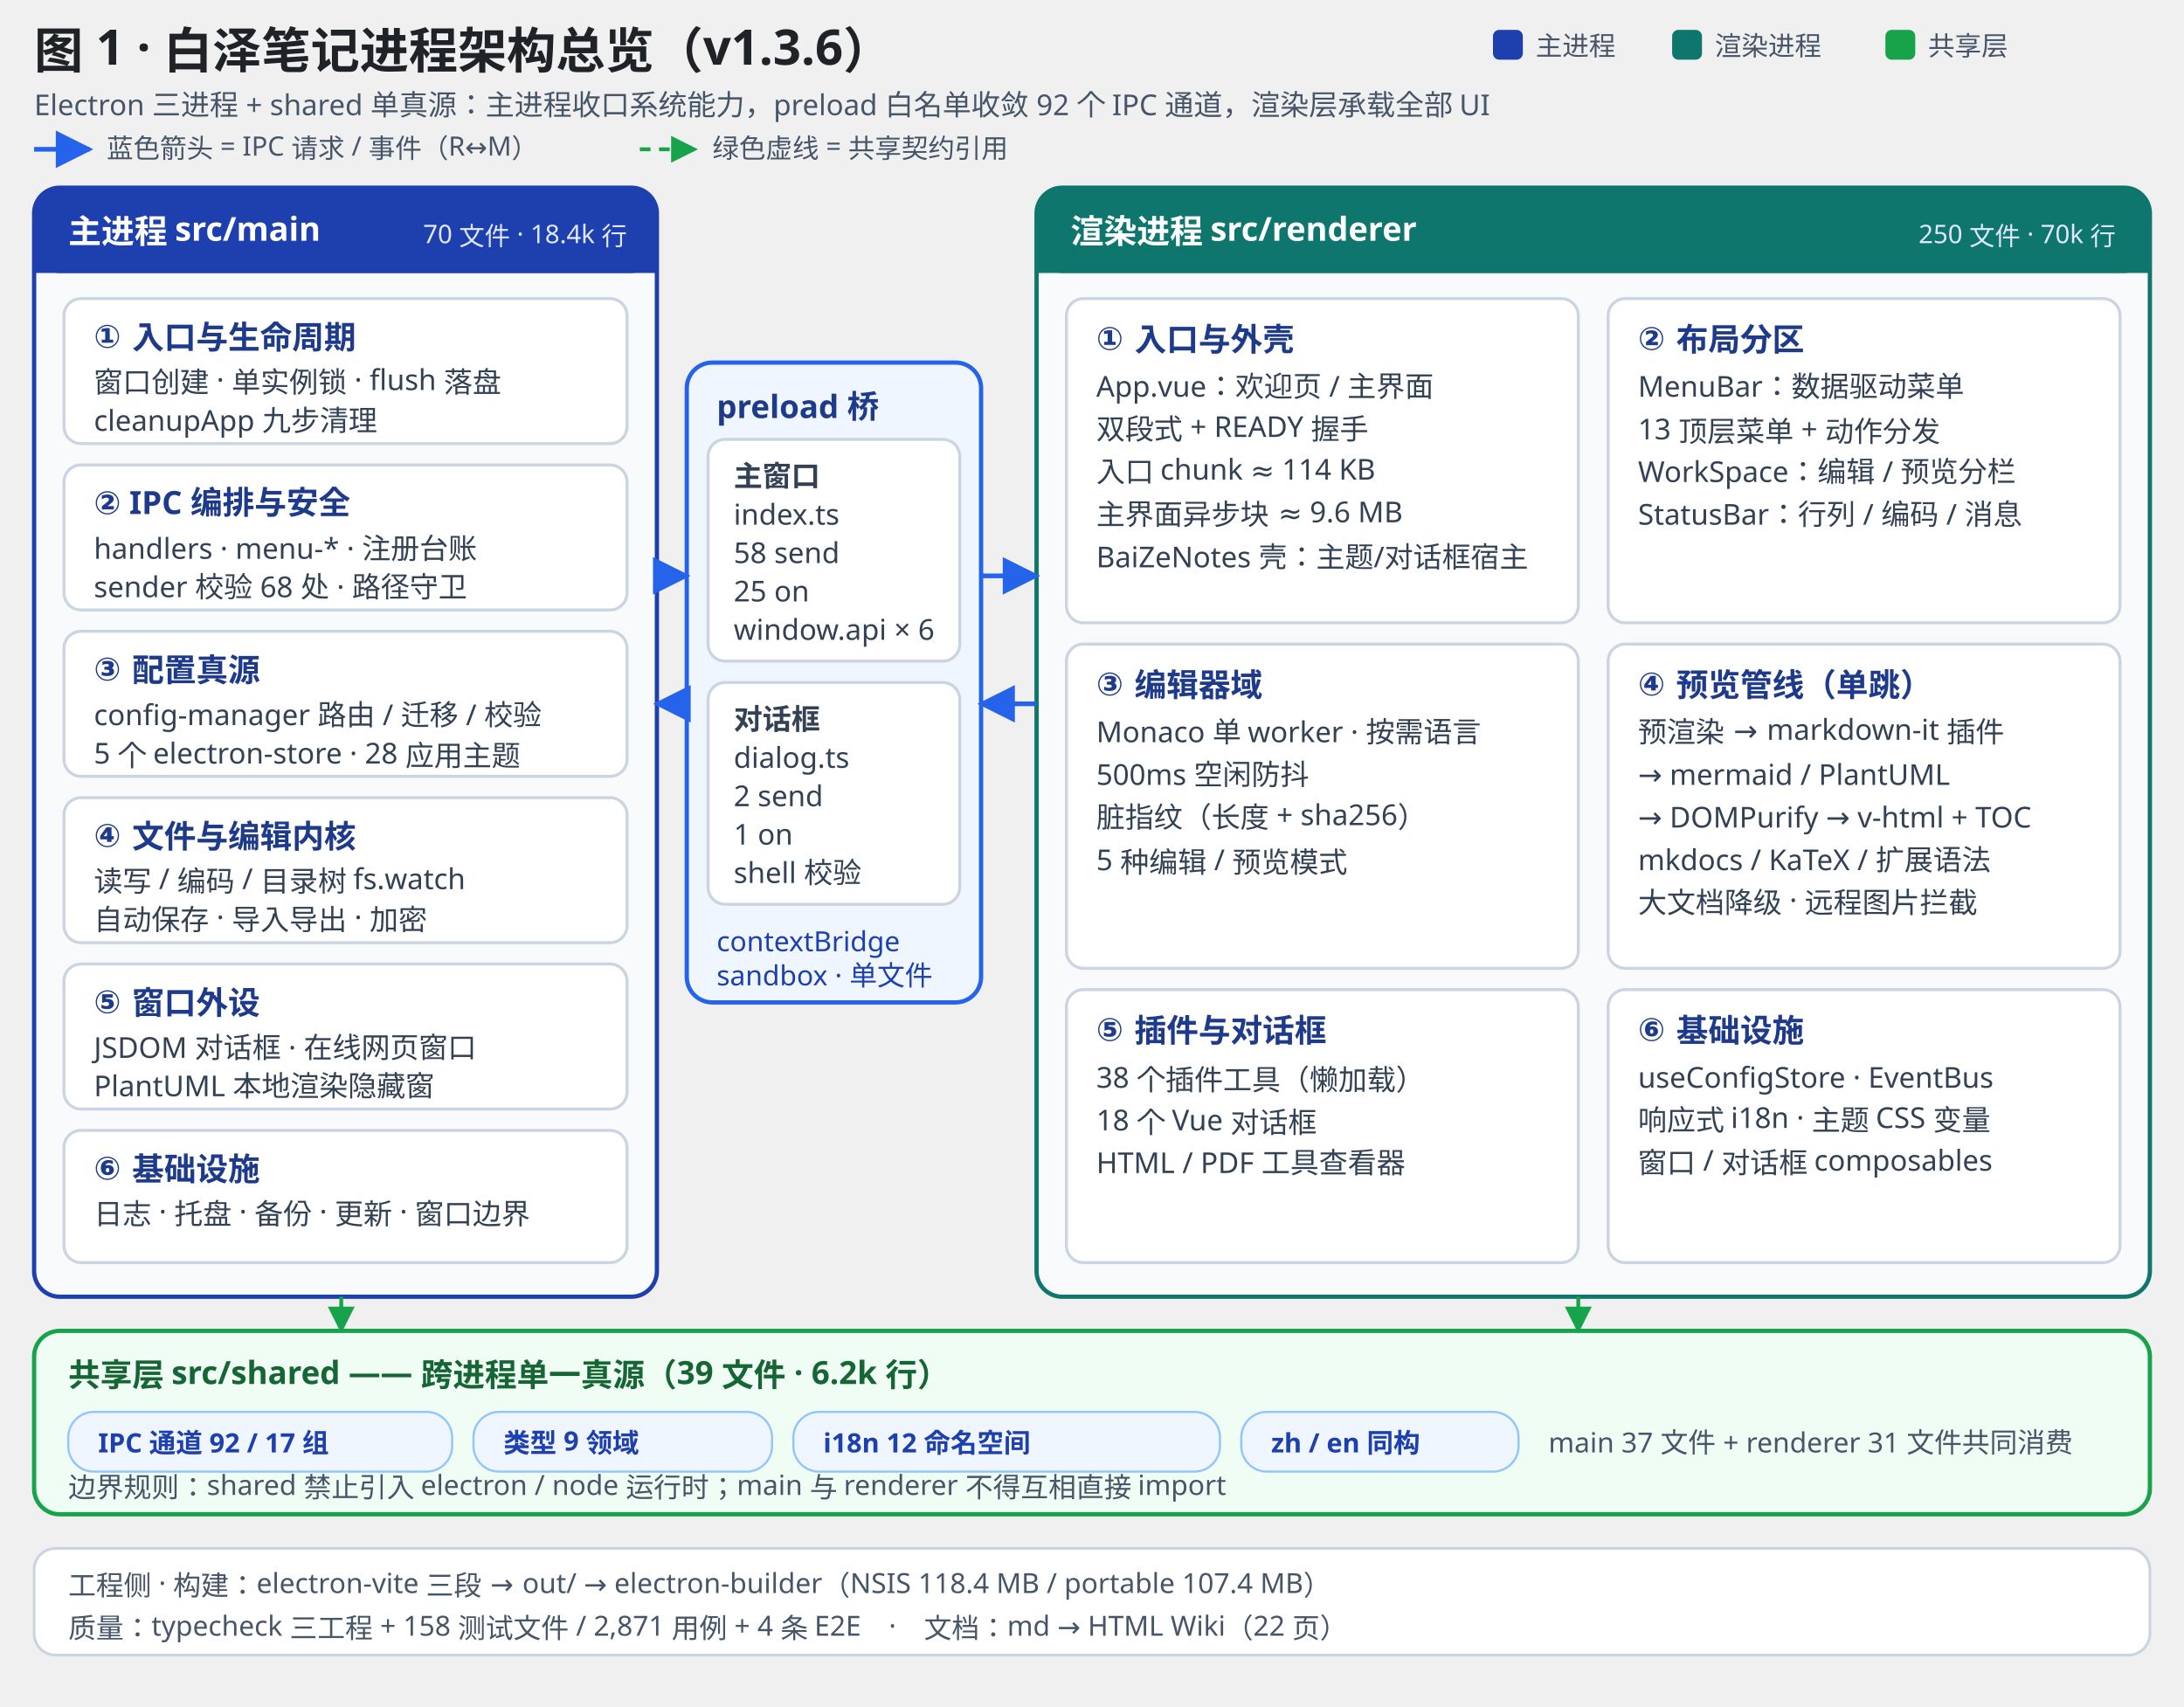
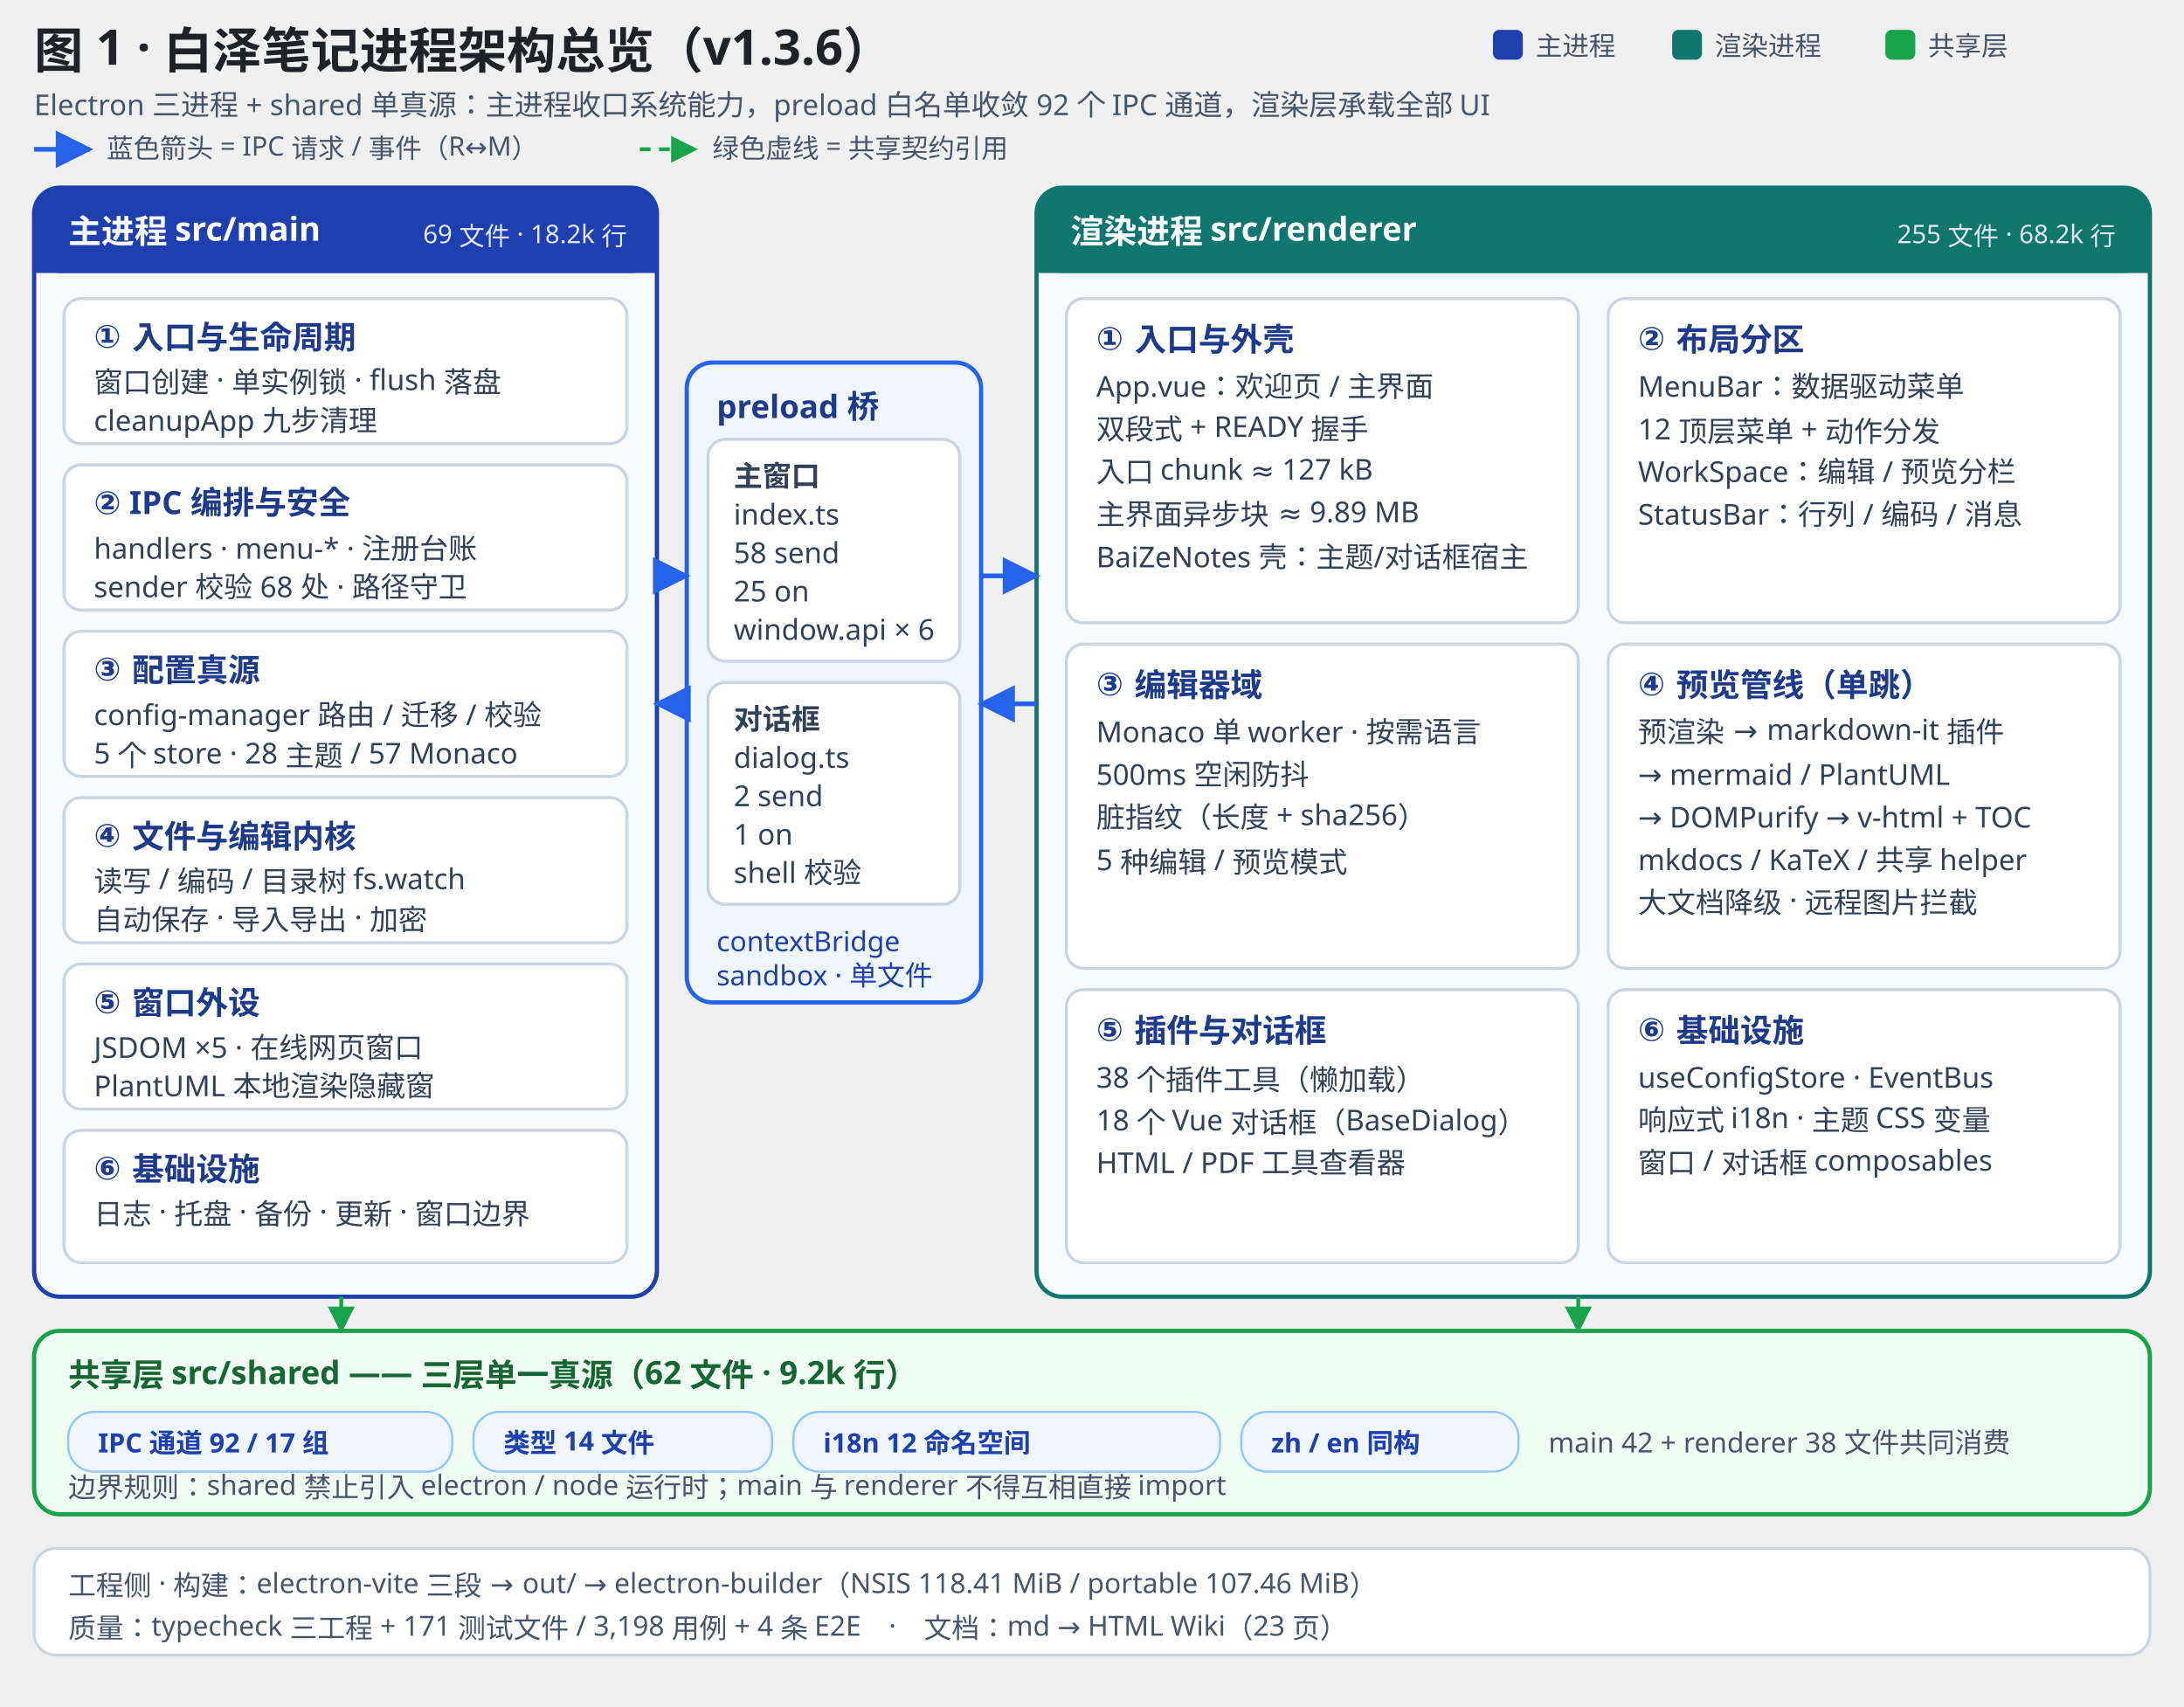
<svg xmlns="http://www.w3.org/2000/svg" viewBox="0 0 1024 800" width="1024" height="800" role="img" aria-label="白泽笔记进程架构总览">
  <defs>
    <marker id="o-ar" viewBox="0 0 10 10" refX="9" refY="5" markerWidth="8" markerHeight="8" orient="auto-start-reverse">
      <path d="M 0 0 L 10 5 L 0 10 z" fill="#2563eb" />
    </marker>
    <marker id="o-arg" viewBox="0 0 10 10" refX="9" refY="5" markerWidth="7" markerHeight="7" orient="auto-start-reverse">
      <path d="M 0 0 L 10 5 L 0 10 z" fill="#16a34a" />
    </marker>
    <style>
      text { font-family: "Segoe UI", "Microsoft YaHei", sans-serif; fill: #1f2328; }
      .title { font-size: 23px; font-weight: 700; }
      .sub { font-size: 13.5px; fill: #475569; }
      .legend { font-size: 12.5px; fill: #475569; }
      .phead { font-size: 15.5px; font-weight: 700; fill: #ffffff; }
      .pnote { font-size: 12px; fill: #e0e7ff; }
      .card { fill: #ffffff; stroke: #cbd5e1; stroke-width: 1.4; rx: 8; }
      .ctitle { font-size: 15px; font-weight: 700; fill: #1e3a8a; }
      .cdesc { font-size: 13.5px; fill: #334155; }
      .chip { fill: #eff6ff; stroke: #93c5fd; stroke-width: 1; rx: 12; }
      .chiptext { font-size: 12.5px; fill: #1e40af; font-weight: 600; }
      .flow { stroke: #2563eb; stroke-width: 2.2; fill: none; }
      .flowg { stroke: #16a34a; stroke-width: 1.8; fill: none; stroke-dasharray: 5 4; }
      .sect { font-size: 13px; fill: #475569; }
    </style>
  </defs>
  <text x="16" y="32" class="title">图 1 · 白泽笔记进程架构总览（v1.3.6）</text>
  <text x="16" y="54" class="sub">Electron 三进程 + shared 单真源：主进程收口系统能力，preload 白名单收敛 92 个 IPC 通道，渲染层承载全部 UI</text>
  <rect x="700" y="14" width="14" height="14" rx="3" fill="#1e40af" />
  <text x="720" y="26" class="legend">主进程</text>
  <rect x="784" y="14" width="14" height="14" rx="3" fill="#0f766e" />
  <text x="804" y="26" class="legend">渲染进程</text>
  <rect x="884" y="14" width="14" height="14" rx="3" fill="#16a34a" />
  <text x="904" y="26" class="legend">共享层</text>
  <line x1="16" y1="70" x2="42" y2="70" class="flow" marker-end="url(#o-ar)" />
  <text x="50" y="74" class="legend">蓝色箭头 = IPC 请求 / 事件（R↔M）</text>
  <line x1="300" y1="70" x2="326" y2="70" class="flowg" marker-end="url(#o-arg)" />
  <text x="334" y="74" class="legend">绿色虚线 = 共享契约引用</text>
  <rect x="16" y="88" width="292" height="520" rx="12" fill="#f8fafc" stroke="#1e40af" stroke-width="2" />
  <rect x="16" y="88" width="292" height="40" rx="12" fill="#1e40af" />
  <rect x="16" y="116" width="292" height="12" fill="#1e40af" />
  <text x="32" y="114" class="phead">主进程 src/main</text>
-   <text x="294" y="114" class="pnote" text-anchor="end">70 文件 · 18.4k 行</text>
+   <text x="294" y="114" class="pnote" text-anchor="end">69 文件 · 18.2k 行</text>
  <rect x="30" y="140" width="264" height="68" class="card" />
  <text x="44" y="163" class="ctitle">① 入口与生命周期</text>
  <text x="44" y="184" class="cdesc">窗口创建 · 单实例锁 · flush 落盘</text>
  <text x="44" y="202" class="cdesc">cleanupApp 九步清理</text>
  <rect x="30" y="218" width="264" height="68" class="card" />
  <text x="44" y="241" class="ctitle">② IPC 编排与安全</text>
  <text x="44" y="262" class="cdesc">handlers · menu-* · 注册台账</text>
  <text x="44" y="280" class="cdesc">sender 校验 68 处 · 路径守卫</text>
  <rect x="30" y="296" width="264" height="68" class="card" />
  <text x="44" y="319" class="ctitle">③ 配置真源</text>
  <text x="44" y="340" class="cdesc">config-manager 路由 / 迁移 / 校验</text>
-   <text x="44" y="358" class="cdesc">5 个 electron-store · 28 应用主题</text>
+   <text x="44" y="358" class="cdesc">5 个 store · 28 主题 / 57 Monaco</text>
  <rect x="30" y="374" width="264" height="68" class="card" />
  <text x="44" y="397" class="ctitle">④ 文件与编辑内核</text>
  <text x="44" y="418" class="cdesc">读写 / 编码 / 目录树 fs.watch</text>
  <text x="44" y="436" class="cdesc">自动保存 · 导入导出 · 加密</text>
  <rect x="30" y="452" width="264" height="68" class="card" />
  <text x="44" y="475" class="ctitle">⑤ 窗口外设</text>
-   <text x="44" y="496" class="cdesc">JSDOM 对话框 · 在线网页窗口</text>
+   <text x="44" y="496" class="cdesc">JSDOM ×5 · 在线网页窗口</text>
  <text x="44" y="514" class="cdesc">PlantUML 本地渲染隐藏窗</text>
  <rect x="30" y="530" width="264" height="62" class="card" />
  <text x="44" y="553" class="ctitle">⑥ 基础设施</text>
  <text x="44" y="574" class="cdesc">日志 · 托盘 · 备份 · 更新 · 窗口边界</text>
  <rect x="322" y="170" width="138" height="300" rx="12" fill="#eff6ff" stroke="#2563eb" stroke-width="2" />
  <text x="336" y="196" class="ctitle">preload 桥</text>
  <rect x="332" y="206" width="118" height="104" class="card" />
  <text x="344" y="228" class="cdesc" style="font-weight:700">主窗口</text>
  <text x="344" y="246" class="cdesc">index.ts</text>
  <text x="344" y="264" class="cdesc">58 send</text>
  <text x="344" y="282" class="cdesc">25 on</text>
  <text x="344" y="300" class="cdesc">window.api × 6</text>
  <rect x="332" y="320" width="118" height="104" class="card" />
  <text x="344" y="342" class="cdesc" style="font-weight:700">对话框</text>
  <text x="344" y="360" class="cdesc">dialog.ts</text>
  <text x="344" y="378" class="cdesc">2 send</text>
  <text x="344" y="396" class="cdesc">1 on</text>
  <text x="344" y="414" class="cdesc">shell 校验</text>
  <text x="336" y="446" class="sect" style="fill:#1e40af">contextBridge</text>
  <text x="336" y="462" class="sect" style="fill:#1e40af">sandbox · 单文件</text>
  <rect x="486" y="88" width="522" height="520" rx="12" fill="#f8fafc" stroke="#0f766e" stroke-width="2" />
  <rect x="486" y="88" width="522" height="40" rx="12" fill="#0f766e" />
  <rect x="486" y="116" width="522" height="12" fill="#0f766e" />
  <text x="502" y="114" class="phead">渲染进程 src/renderer</text>
-   <text x="992" y="114" class="pnote" text-anchor="end">250 文件 · 70k 行</text>
+   <text x="992" y="114" class="pnote" text-anchor="end">255 文件 · 68.2k 行</text>
  <rect x="500" y="140" width="240" height="152" class="card" />
  <text x="514" y="164" class="ctitle">① 入口与外壳</text>
  <text x="514" y="186" class="cdesc">App.vue：欢迎页 / 主界面</text>
  <text x="514" y="206" class="cdesc">双段式 + READY 握手</text>
-   <text x="514" y="226" class="cdesc">入口 chunk ≈ 114 KB</text>
-   <text x="514" y="246" class="cdesc">主界面异步块 ≈ 9.6 MB</text>
+   <text x="514" y="226" class="cdesc">入口 chunk ≈ 127 kB</text>
+   <text x="514" y="246" class="cdesc">主界面异步块 ≈ 9.89 MB</text>
  <text x="514" y="266" class="cdesc">BaiZeNotes 壳：主题/对话框宿主</text>
  <rect x="754" y="140" width="240" height="152" class="card" />
  <text x="768" y="164" class="ctitle">② 布局分区</text>
  <text x="768" y="186" class="cdesc">MenuBar：数据驱动菜单</text>
-   <text x="768" y="206" class="cdesc">13 顶层菜单 + 动作分发</text>
+   <text x="768" y="206" class="cdesc">12 顶层菜单 + 动作分发</text>
  <text x="768" y="226" class="cdesc">WorkSpace：编辑 / 预览分栏</text>
  <text x="768" y="246" class="cdesc">StatusBar：行列 / 编码 / 消息</text>
  <rect x="500" y="302" width="240" height="152" class="card" />
  <text x="514" y="326" class="ctitle">③ 编辑器域</text>
  <text x="514" y="348" class="cdesc">Monaco 单 worker · 按需语言</text>
  <text x="514" y="368" class="cdesc">500ms 空闲防抖</text>
  <text x="514" y="388" class="cdesc">脏指纹（长度 + sha256）</text>
  <text x="514" y="408" class="cdesc">5 种编辑 / 预览模式</text>
  <rect x="754" y="302" width="240" height="152" class="card" />
  <text x="768" y="326" class="ctitle">④ 预览管线（单跳）</text>
  <text x="768" y="348" class="cdesc">预渲染 → markdown-it 插件</text>
  <text x="768" y="368" class="cdesc">→ mermaid / PlantUML</text>
  <text x="768" y="388" class="cdesc">→ DOMPurify → v-html + TOC</text>
-   <text x="768" y="408" class="cdesc">mkdocs / KaTeX / 扩展语法</text>
+   <text x="768" y="408" class="cdesc">mkdocs / KaTeX / 共享 helper</text>
  <text x="768" y="428" class="cdesc">大文档降级 · 远程图片拦截</text>
  <rect x="500" y="464" width="240" height="128" class="card" />
  <text x="514" y="488" class="ctitle">⑤ 插件与对话框</text>
  <text x="514" y="510" class="cdesc">38 个插件工具（懒加载）</text>
-   <text x="514" y="530" class="cdesc">18 个 Vue 对话框</text>
+   <text x="514" y="530" class="cdesc">18 个 Vue 对话框（BaseDialog）</text>
  <text x="514" y="550" class="cdesc">HTML / PDF 工具查看器</text>
  <rect x="754" y="464" width="240" height="128" class="card" />
  <text x="768" y="488" class="ctitle">⑥ 基础设施</text>
  <text x="768" y="510" class="cdesc">useConfigStore · EventBus</text>
  <text x="768" y="530" class="cdesc">响应式 i18n · 主题 CSS 变量</text>
  <text x="768" y="550" class="cdesc">窗口 / 对话框 composables</text>
  <rect x="16" y="624" width="992" height="86" rx="12" fill="#f0fdf4" stroke="#16a34a" stroke-width="2" />
-   <text x="32" y="650" class="ctitle" style="fill:#166534">共享层 src/shared —— 跨进程单一真源（39 文件 · 6.2k 行）</text>
+   <text x="32" y="650" class="ctitle" style="fill:#166534">共享层 src/shared —— 三层单一真源（62 文件 · 9.2k 行）</text>
  <rect x="32" y="662" width="180" height="28" class="chip" />
  <text x="46" y="681" class="chiptext">IPC 通道 92 / 17 组</text>
  <rect x="222" y="662" width="140" height="28" class="chip" />
-   <text x="236" y="681" class="chiptext">类型 9 领域</text>
+   <text x="236" y="681" class="chiptext">类型 14 文件</text>
  <rect x="372" y="662" width="200" height="28" class="chip" />
  <text x="386" y="681" class="chiptext">i18n 12 命名空间</text>
  <rect x="582" y="662" width="130" height="28" class="chip" />
  <text x="596" y="681" class="chiptext">zh / en 同构</text>
-   <text x="726" y="681" class="sect">main 37 文件 + renderer 31 文件共同消费</text>
+   <text x="726" y="681" class="sect">main 42 + renderer 38 文件共同消费</text>
  <text x="32" y="702" class="sect">边界规则：shared 禁止引入 electron / node 运行时；main 与 renderer 不得互相直接 import</text>
  <rect x="16" y="726" width="992" height="50" rx="10" fill="#ffffff" stroke="#cbd5e1" stroke-width="1.3" />
-   <text x="32" y="748" class="sect">工程侧 · 构建：electron-vite 三段 → out/ → electron-builder（NSIS 118.4 MB / portable 107.4 MB）</text>
-   <text x="32" y="768" class="sect">质量：typecheck 三工程 + 158 测试文件 / 2,871 用例 + 4 条 E2E　·　文档：md → HTML Wiki（22 页）</text>
+   <text x="32" y="748" class="sect">工程侧 · 构建：electron-vite 三段 → out/ → electron-builder（NSIS 118.41 MiB / portable 107.46 MiB）</text>
+   <text x="32" y="768" class="sect">质量：typecheck 三工程 + 171 测试文件 / 3,198 用例 + 4 条 E2E　·　文档：md → HTML Wiki（23 页）</text>
  <line x1="308" y1="270" x2="322" y2="270" class="flow" marker-end="url(#o-ar)" />
  <line x1="322" y1="330" x2="308" y2="330" class="flow" marker-end="url(#o-ar)" />
  <line x1="460" y1="270" x2="486" y2="270" class="flow" marker-end="url(#o-ar)" />
  <line x1="486" y1="330" x2="460" y2="330" class="flow" marker-end="url(#o-ar)" />
  <line x1="160" y1="608" x2="160" y2="624" class="flowg" marker-end="url(#o-arg)" />
  <line x1="740" y1="608" x2="740" y2="624" class="flowg" marker-end="url(#o-arg)" />
</svg>
